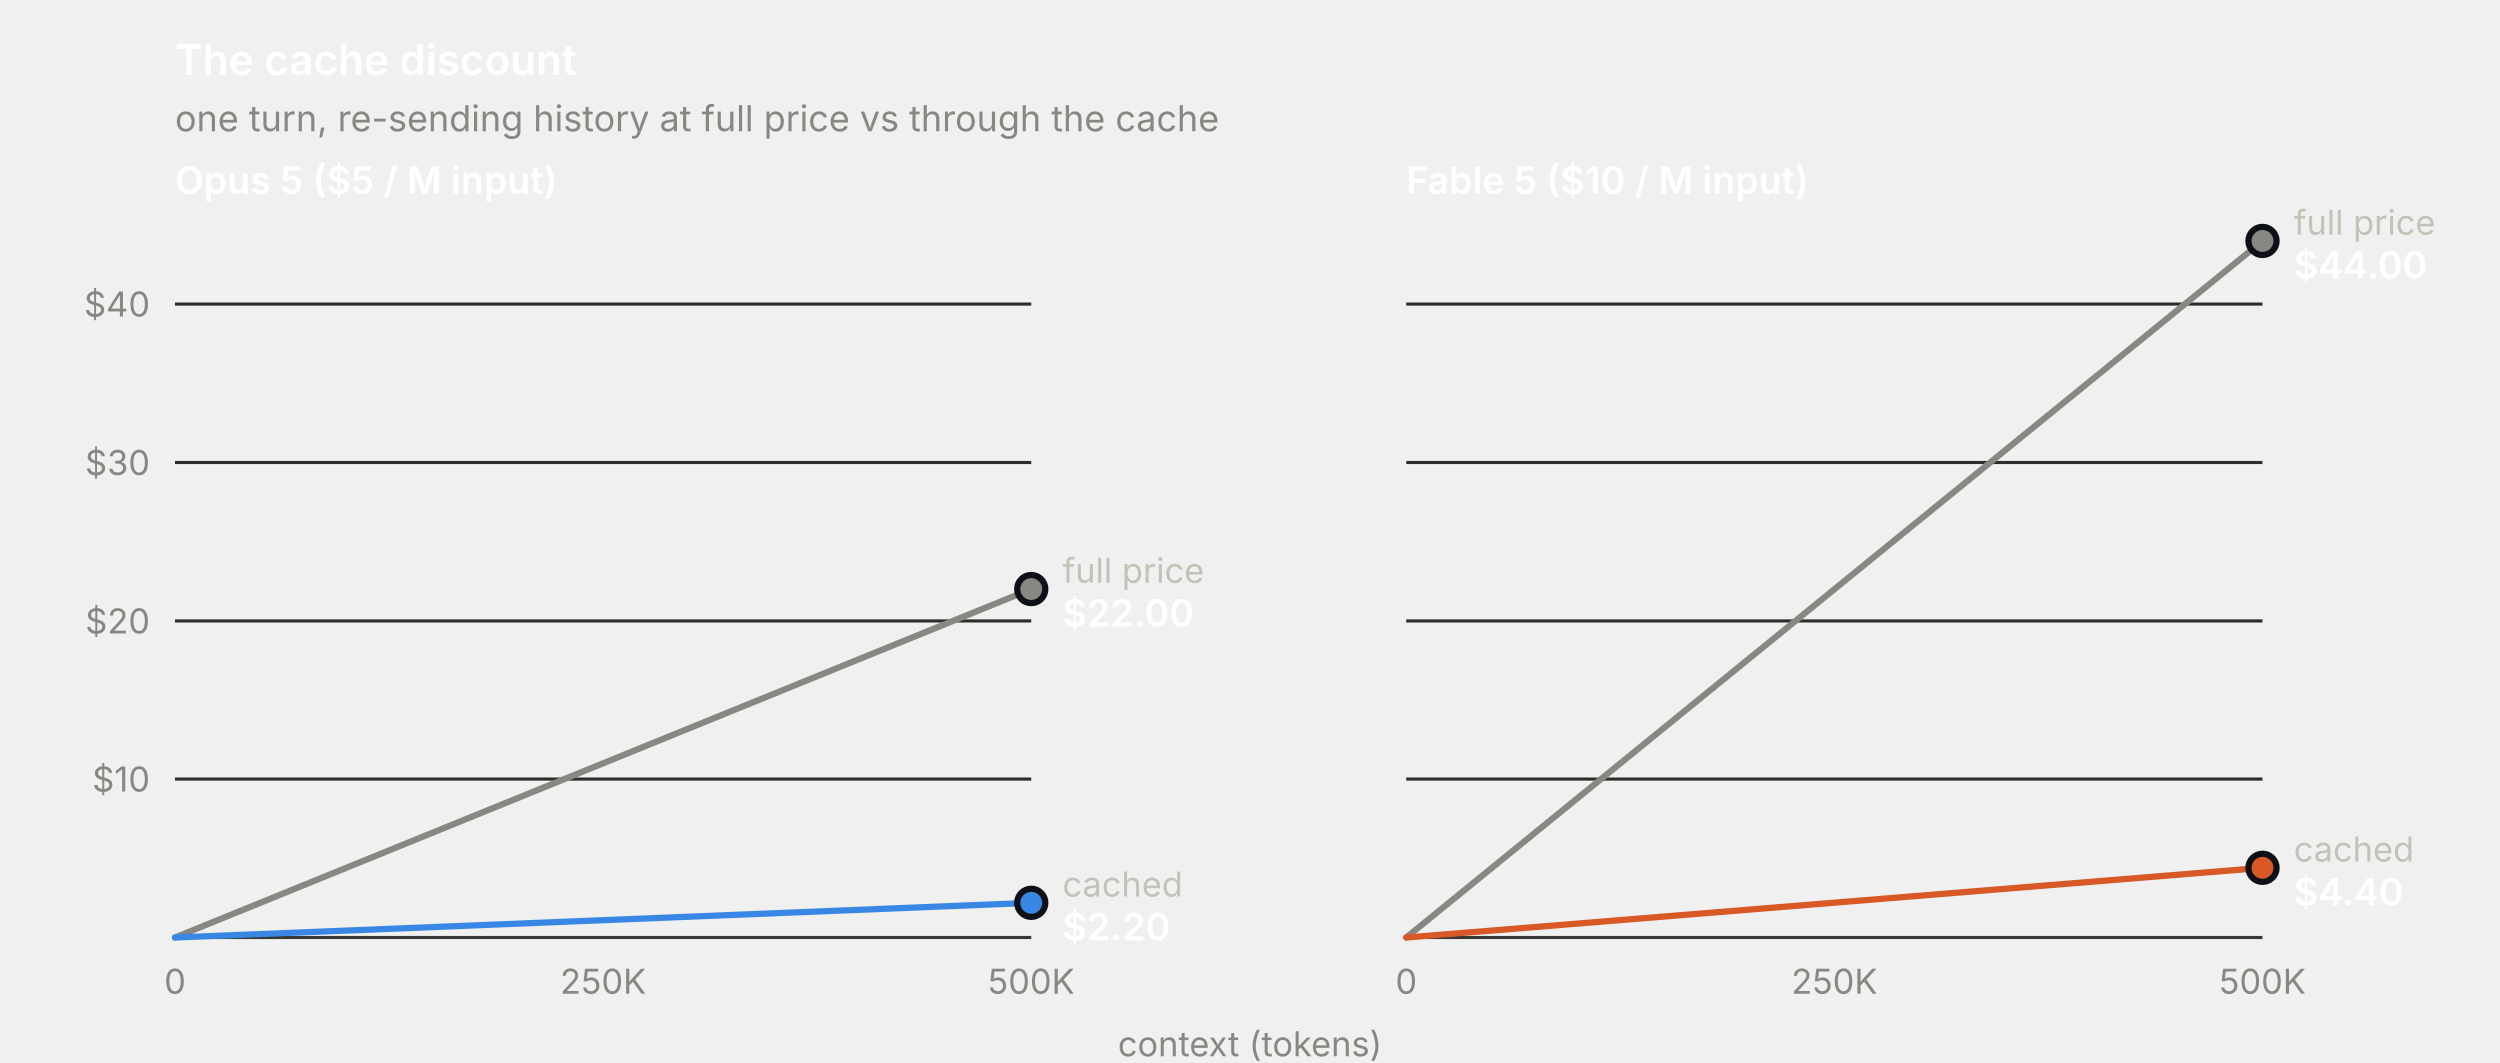
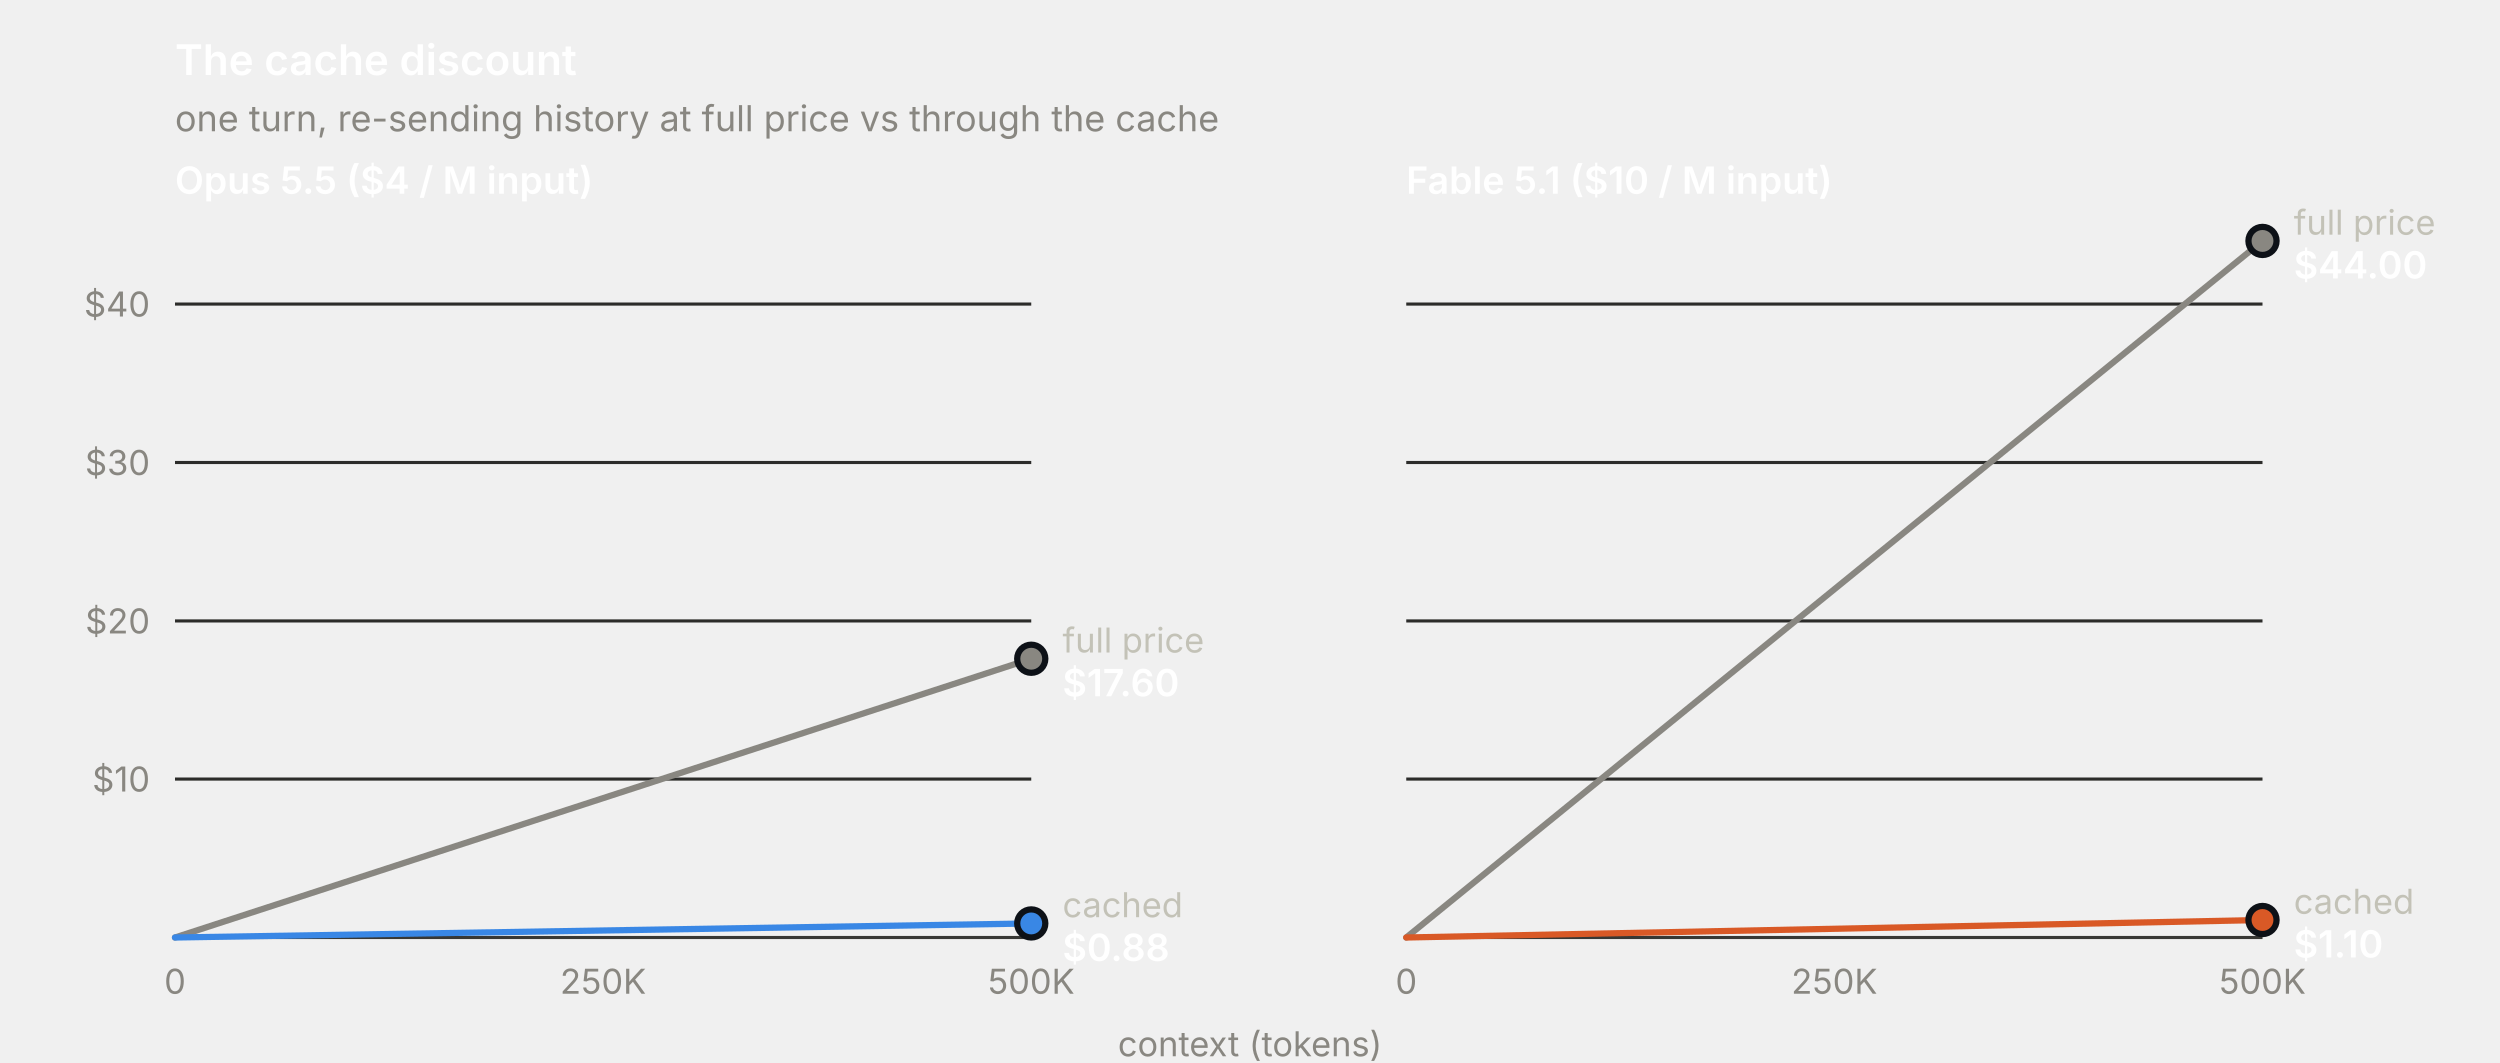
<svg xmlns="http://www.w3.org/2000/svg" width="800" height="340" viewBox="0 0 800 340" font-family="system-ui, -apple-system, Segoe UI, sans-serif">
  <text x="56" y="24" fill="#ffffff" font-size="13.5" text-anchor="start" font-weight="600">The cache discount</text>
  <text x="56" y="42" fill="#898781" font-size="11.5" text-anchor="start">one turn, re-sending history at full price vs through the cache</text>
-   <text x="56" y="62" fill="#ffffff" font-size="12" text-anchor="start" font-weight="600">Opus 5  ($5 / M input)</text>
+   <text x="56" y="62" fill="#ffffff" font-size="12" text-anchor="start" font-weight="600">Opus 5.5  ($4 / M input)</text>
  <line x1="56" y1="249.3" x2="330" y2="249.3" stroke="#2c2c2a" stroke-width="1" />
  <line x1="56" y1="198.7" x2="330" y2="198.7" stroke="#2c2c2a" stroke-width="1" />
  <line x1="56" y1="148" x2="330" y2="148" stroke="#2c2c2a" stroke-width="1" />
  <line x1="56" y1="97.3" x2="330" y2="97.3" stroke="#2c2c2a" stroke-width="1" />
  <line x1="56" y1="300" x2="330" y2="300" stroke="#383835" stroke-width="1" />
  <text x="56" y="318" fill="#898781" font-size="11" text-anchor="middle">0</text>
  <text x="193" y="318" fill="#898781" font-size="11" text-anchor="middle">250K</text>
  <text x="330" y="318" fill="#898781" font-size="11" text-anchor="middle">500K</text>
-   <polyline points="56,300 330,188.5" fill="none" stroke="#898781" stroke-width="2" stroke-linecap="round" stroke-linejoin="round" />
-   <polyline points="56,300 330,288.9" fill="none" stroke="#3987e5" stroke-width="2" stroke-linecap="round" stroke-linejoin="round" />
-   <circle cx="330" cy="188.5" r="4.5" fill="#898781" stroke="#0d1117" stroke-width="2" />
-   <circle cx="330" cy="288.9" r="4.5" fill="#3987e5" stroke="#0d1117" stroke-width="2" />
-   <text x="340" y="186.5" fill="#c3c2b7" font-size="11" text-anchor="start">full price</text>
-   <text x="340" y="200.5" fill="#ffffff" font-size="12" text-anchor="start" font-weight="600">$22.00</text>
-   <text x="340" y="286.9" fill="#c3c2b7" font-size="11" text-anchor="start">cached</text>
-   <text x="340" y="300.9" fill="#ffffff" font-size="12" text-anchor="start" font-weight="600">$2.20</text>
-   <text x="450" y="62" fill="#ffffff" font-size="12" text-anchor="start" font-weight="600">Fable 5  ($10 / M input)</text>
+   <polyline points="56,300 330,210.8" fill="none" stroke="#898781" stroke-width="2" stroke-linecap="round" stroke-linejoin="round" />
+   <polyline points="56,300 330,295.5" fill="none" stroke="#3987e5" stroke-width="2" stroke-linecap="round" stroke-linejoin="round" />
+   <circle cx="330" cy="210.8" r="4.5" fill="#898781" stroke="#0d1117" stroke-width="2" />
+   <circle cx="330" cy="295.5" r="4.5" fill="#3987e5" stroke="#0d1117" stroke-width="2" />
+   <text x="340" y="208.8" fill="#c3c2b7" font-size="11" text-anchor="start">full price</text>
+   <text x="340" y="222.8" fill="#ffffff" font-size="12" text-anchor="start" font-weight="600">$17.60</text>
+   <text x="340" y="293.5" fill="#c3c2b7" font-size="11" text-anchor="start">cached</text>
+   <text x="340" y="307.5" fill="#ffffff" font-size="12" text-anchor="start" font-weight="600">$0.88</text>
+   <text x="450" y="62" fill="#ffffff" font-size="12" text-anchor="start" font-weight="600">Fable 5.1  ($10 / M input)</text>
  <line x1="450" y1="249.3" x2="724" y2="249.3" stroke="#2c2c2a" stroke-width="1" />
  <line x1="450" y1="198.7" x2="724" y2="198.7" stroke="#2c2c2a" stroke-width="1" />
  <line x1="450" y1="148" x2="724" y2="148" stroke="#2c2c2a" stroke-width="1" />
  <line x1="450" y1="97.3" x2="724" y2="97.3" stroke="#2c2c2a" stroke-width="1" />
  <line x1="450" y1="300" x2="724" y2="300" stroke="#383835" stroke-width="1" />
  <text x="450" y="318" fill="#898781" font-size="11" text-anchor="middle">0</text>
  <text x="587" y="318" fill="#898781" font-size="11" text-anchor="middle">250K</text>
  <text x="724" y="318" fill="#898781" font-size="11" text-anchor="middle">500K</text>
  <polyline points="450,300 724,77.1" fill="none" stroke="#898781" stroke-width="2" stroke-linecap="round" stroke-linejoin="round" />
-   <polyline points="450,300 724,277.7" fill="none" stroke="#d95926" stroke-width="2" stroke-linecap="round" stroke-linejoin="round" />
+   <polyline points="450,300 724,294.4" fill="none" stroke="#d95926" stroke-width="2" stroke-linecap="round" stroke-linejoin="round" />
  <circle cx="724" cy="77.1" r="4.5" fill="#898781" stroke="#0d1117" stroke-width="2" />
-   <circle cx="724" cy="277.7" r="4.5" fill="#d95926" stroke="#0d1117" stroke-width="2" />
+   <circle cx="724" cy="294.4" r="4.5" fill="#d95926" stroke="#0d1117" stroke-width="2" />
  <text x="734" y="75.1" fill="#c3c2b7" font-size="11" text-anchor="start">full price</text>
  <text x="734" y="89.1" fill="#ffffff" font-size="12" text-anchor="start" font-weight="600">$44.00</text>
-   <text x="734" y="275.7" fill="#c3c2b7" font-size="11" text-anchor="start">cached</text>
-   <text x="734" y="289.7" fill="#ffffff" font-size="12" text-anchor="start" font-weight="600">$4.40</text>
+   <text x="734" y="292.4" fill="#c3c2b7" font-size="11" text-anchor="start">cached</text>
+   <text x="734" y="306.4" fill="#ffffff" font-size="12" text-anchor="start" font-weight="600">$1.10</text>
  <text x="48" y="253.3" fill="#898781" font-size="11" text-anchor="end">$10</text>
  <text x="48" y="202.7" fill="#898781" font-size="11" text-anchor="end">$20</text>
  <text x="48" y="152" fill="#898781" font-size="11" text-anchor="end">$30</text>
  <text x="48" y="101.3" fill="#898781" font-size="11" text-anchor="end">$40</text>
  <text x="400" y="338" fill="#898781" font-size="11" text-anchor="middle">context (tokens)</text>
</svg>
